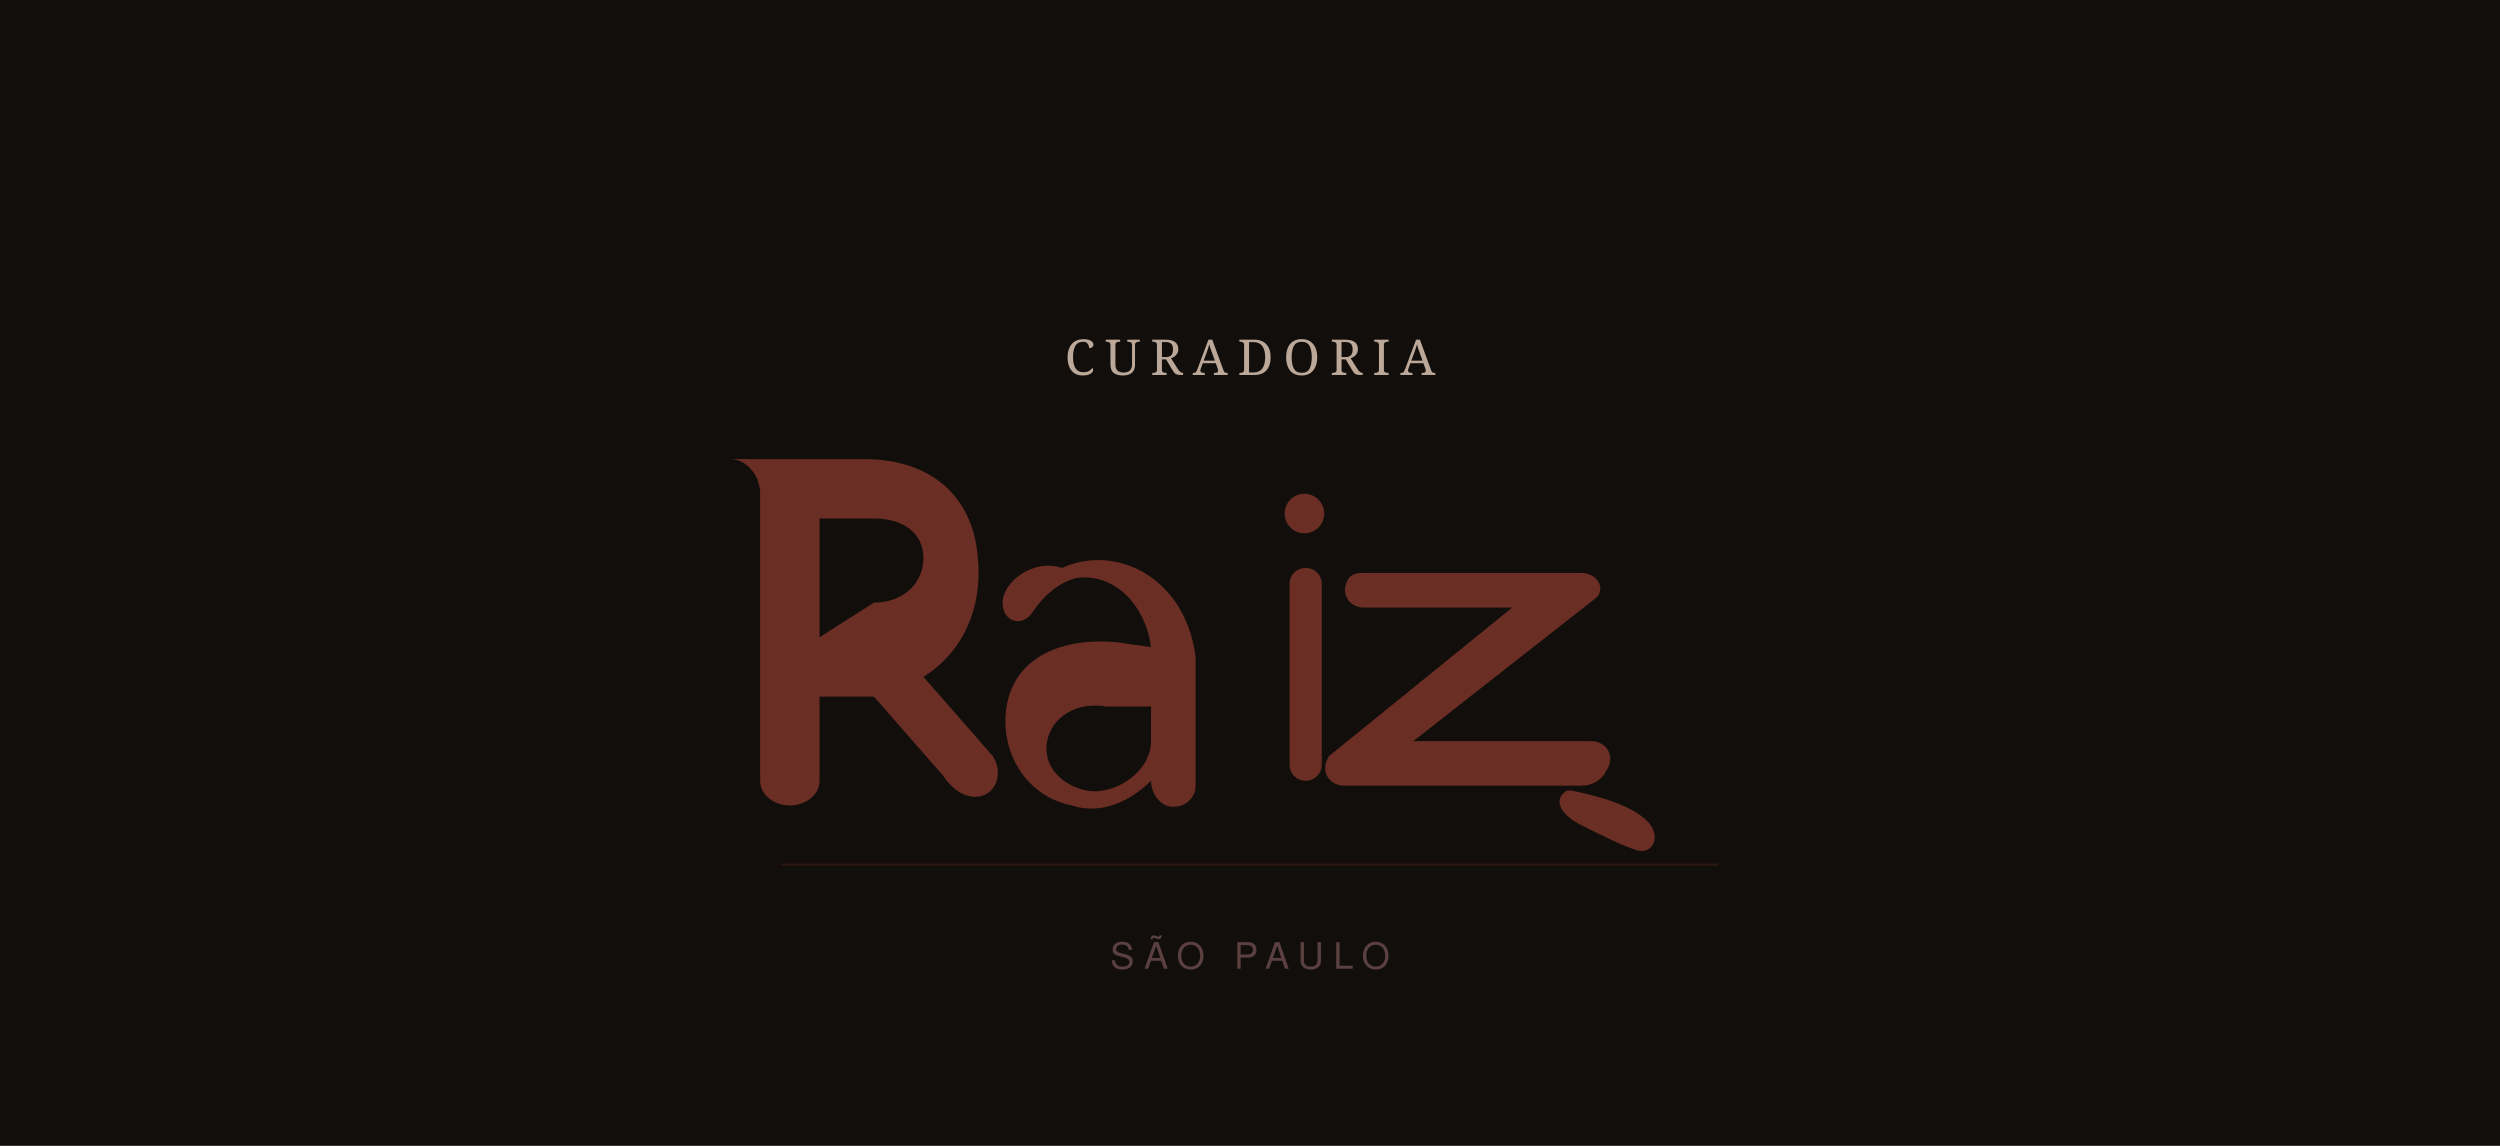
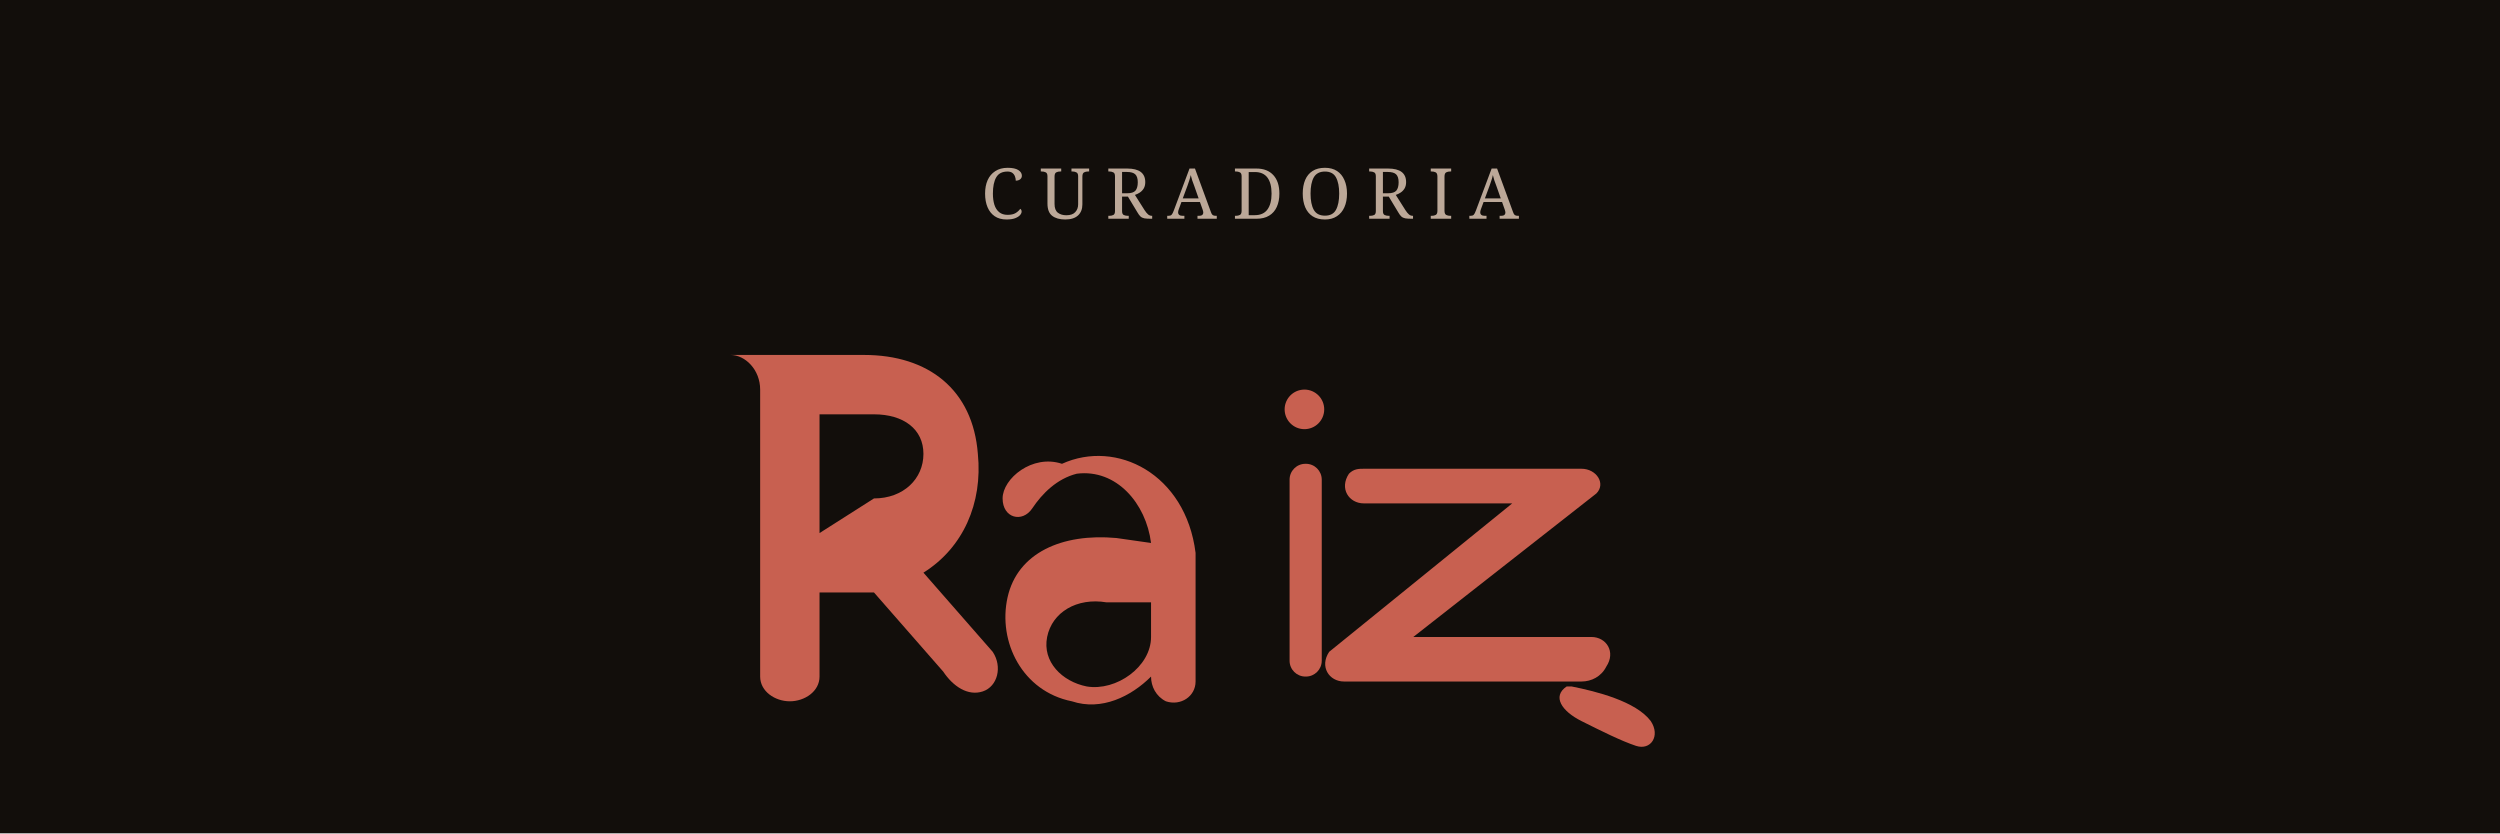
- <svg xmlns="http://www.w3.org/2000/svg" width="480" height="220" viewBox="0 0 480 220">
-   <rect width="480" height="220" fill="#120E0B" />
-   <text x="240" y="72" text-anchor="middle" font-family="'Libre Baskerville','Georgia',serif" font-size="9.5" font-weight="400" letter-spacing="0.20em" fill="#BCA898">CURADORIA</text>
-   <g transform="translate(240,148) scale(0.95)">
-     <path d="M -99,-59 L -99,2 C -99,5 -96,7 -93,7 C -90,7 -87,5 -87,2            L -87,-15 L -76,-15 L -62,1 C -60,4 -57,6 -54,5 C -51,4 -50,0 -52,-3            L -66,-19 C -58,-24 -54,-33 -55,-43 C -56,-56 -65,-63 -78,-63            L -105,-63 C -102,-63 -99,-60 -99,-56 Z            M -87,-27 L -87,-51 L -76,-51 C -70,-51 -66,-48 -66,-43            C -66,-38 -70,-34 -76,-34 Z" fill="#6B2E24" />
-     <path d="M -38,-41 C -27,-46 -13,-39 -11,-23 L -11,3            C -11,6 -14,8 -17,7 C -19,6 -20,4 -20,2            C -24,6 -30,9 -36,7 C -46,5 -51,-5 -49,-14            C -47,-23 -38,-27 -27,-26 L -20,-25            C -21,-33 -27,-40 -35,-39 C -39,-38 -42,-35 -44,-32            C -46,-29 -50,-30 -50,-34 C -50,-38 -44,-43 -38,-41 Z            M -29,-13 C -35,-14 -40,-11 -41,-6 C -42,-1 -38,3 -33,4            C -27,5 -20,0 -20,-6 L -20,-13 Z" fill="#6B2E24" />
-     <rect x="8" y="-41" width="6.5" height="43" rx="3.2" fill="#6B2E24" />
-     <ellipse cx="11" cy="-52" rx="4" ry="4" fill="#6B2E24" transform="rotate(-5,11,-52)" />
-     <path d="M 23,-40 L 67,-40 C 70,-40 72,-37 70,-35            L 33,-6 L 69,-6 C 72,-6 74,-3 72,0 C 71,2 69,3 67,3            L 19,3 C 16,3 14,0 16,-3 L 53,-33 L 23,-33            C 20,-33 18,-36 20,-39 C 21,-40 22,-40 23,-40 Z            M 65,4 C 70,5 78,7 81,11 C 83,14 81,17 78,16            C 75,15 71,13 67,11 C 63,9 61,6 64,4 Z" fill="#6B2E24" />
+ <svg xmlns="http://www.w3.org/2000/svg" width="480" height="160" viewBox="0 0 480 160">
+   <rect width="480" height="160" fill="#120E0B" />
+   <text x="240" y="42" text-anchor="middle" font-family="'Libre Baskerville','Georgia',serif" font-size="13.5" font-weight="400" letter-spacing="0.22em" fill="#BCA898">CURADORIA</text>
+   <g transform="translate(240,128) scale(0.95)">
+     <path d="M -99,-59 L -99,2 C -99,5 -96,7 -93,7 C -90,7 -87,5 -87,2            L -87,-15 L -76,-15 L -62,1 C -60,4 -57,6 -54,5 C -51,4 -50,0 -52,-3            L -66,-19 C -58,-24 -54,-33 -55,-43 C -56,-56 -65,-63 -78,-63            L -105,-63 C -102,-63 -99,-60 -99,-56 Z            M -87,-27 L -87,-51 L -76,-51 C -70,-51 -66,-48 -66,-43            C -66,-38 -70,-34 -76,-34 Z" fill="#C86050" />
+     <path d="M -38,-41 C -27,-46 -13,-39 -11,-23 L -11,3            C -11,6 -14,8 -17,7 C -19,6 -20,4 -20,2            C -24,6 -30,9 -36,7 C -46,5 -51,-5 -49,-14            C -47,-23 -38,-27 -27,-26 L -20,-25            C -21,-33 -27,-40 -35,-39 C -39,-38 -42,-35 -44,-32            C -46,-29 -50,-30 -50,-34 C -50,-38 -44,-43 -38,-41 Z            M -29,-13 C -35,-14 -40,-11 -41,-6 C -42,-1 -38,3 -33,4            C -27,5 -20,0 -20,-6 L -20,-13 Z" fill="#C86050" />
+     <rect x="8" y="-41" width="6.5" height="43" rx="3.2" fill="#C86050" />
+     <ellipse cx="11" cy="-52" rx="4" ry="4" fill="#C86050" transform="rotate(-5,11,-52)" />
+     <path d="M 23,-40 L 67,-40 C 70,-40 72,-37 70,-35            L 33,-6 L 69,-6 C 72,-6 74,-3 72,0 C 71,2 69,3 67,3            L 19,3 C 16,3 14,0 16,-3 L 53,-33 L 23,-33            C 20,-33 18,-36 20,-39 C 21,-40 22,-40 23,-40 Z            M 65,4 C 70,5 78,7 81,11 C 83,14 81,17 78,16            C 75,15 71,13 67,11 C 63,9 61,6 64,4 Z" fill="#C86050" />
  </g>
-   <line x1="150" y1="166" x2="330" y2="166" stroke="#6B2E24" stroke-width="0.4" opacity="0.3" />
-   <text x="240" y="186" text-anchor="middle" font-family="Helvetica Neue,Helvetica,Arial,sans-serif" font-size="7" letter-spacing="0.26em" fill="#5A4040">SÃO PAULO</text>
</svg>
